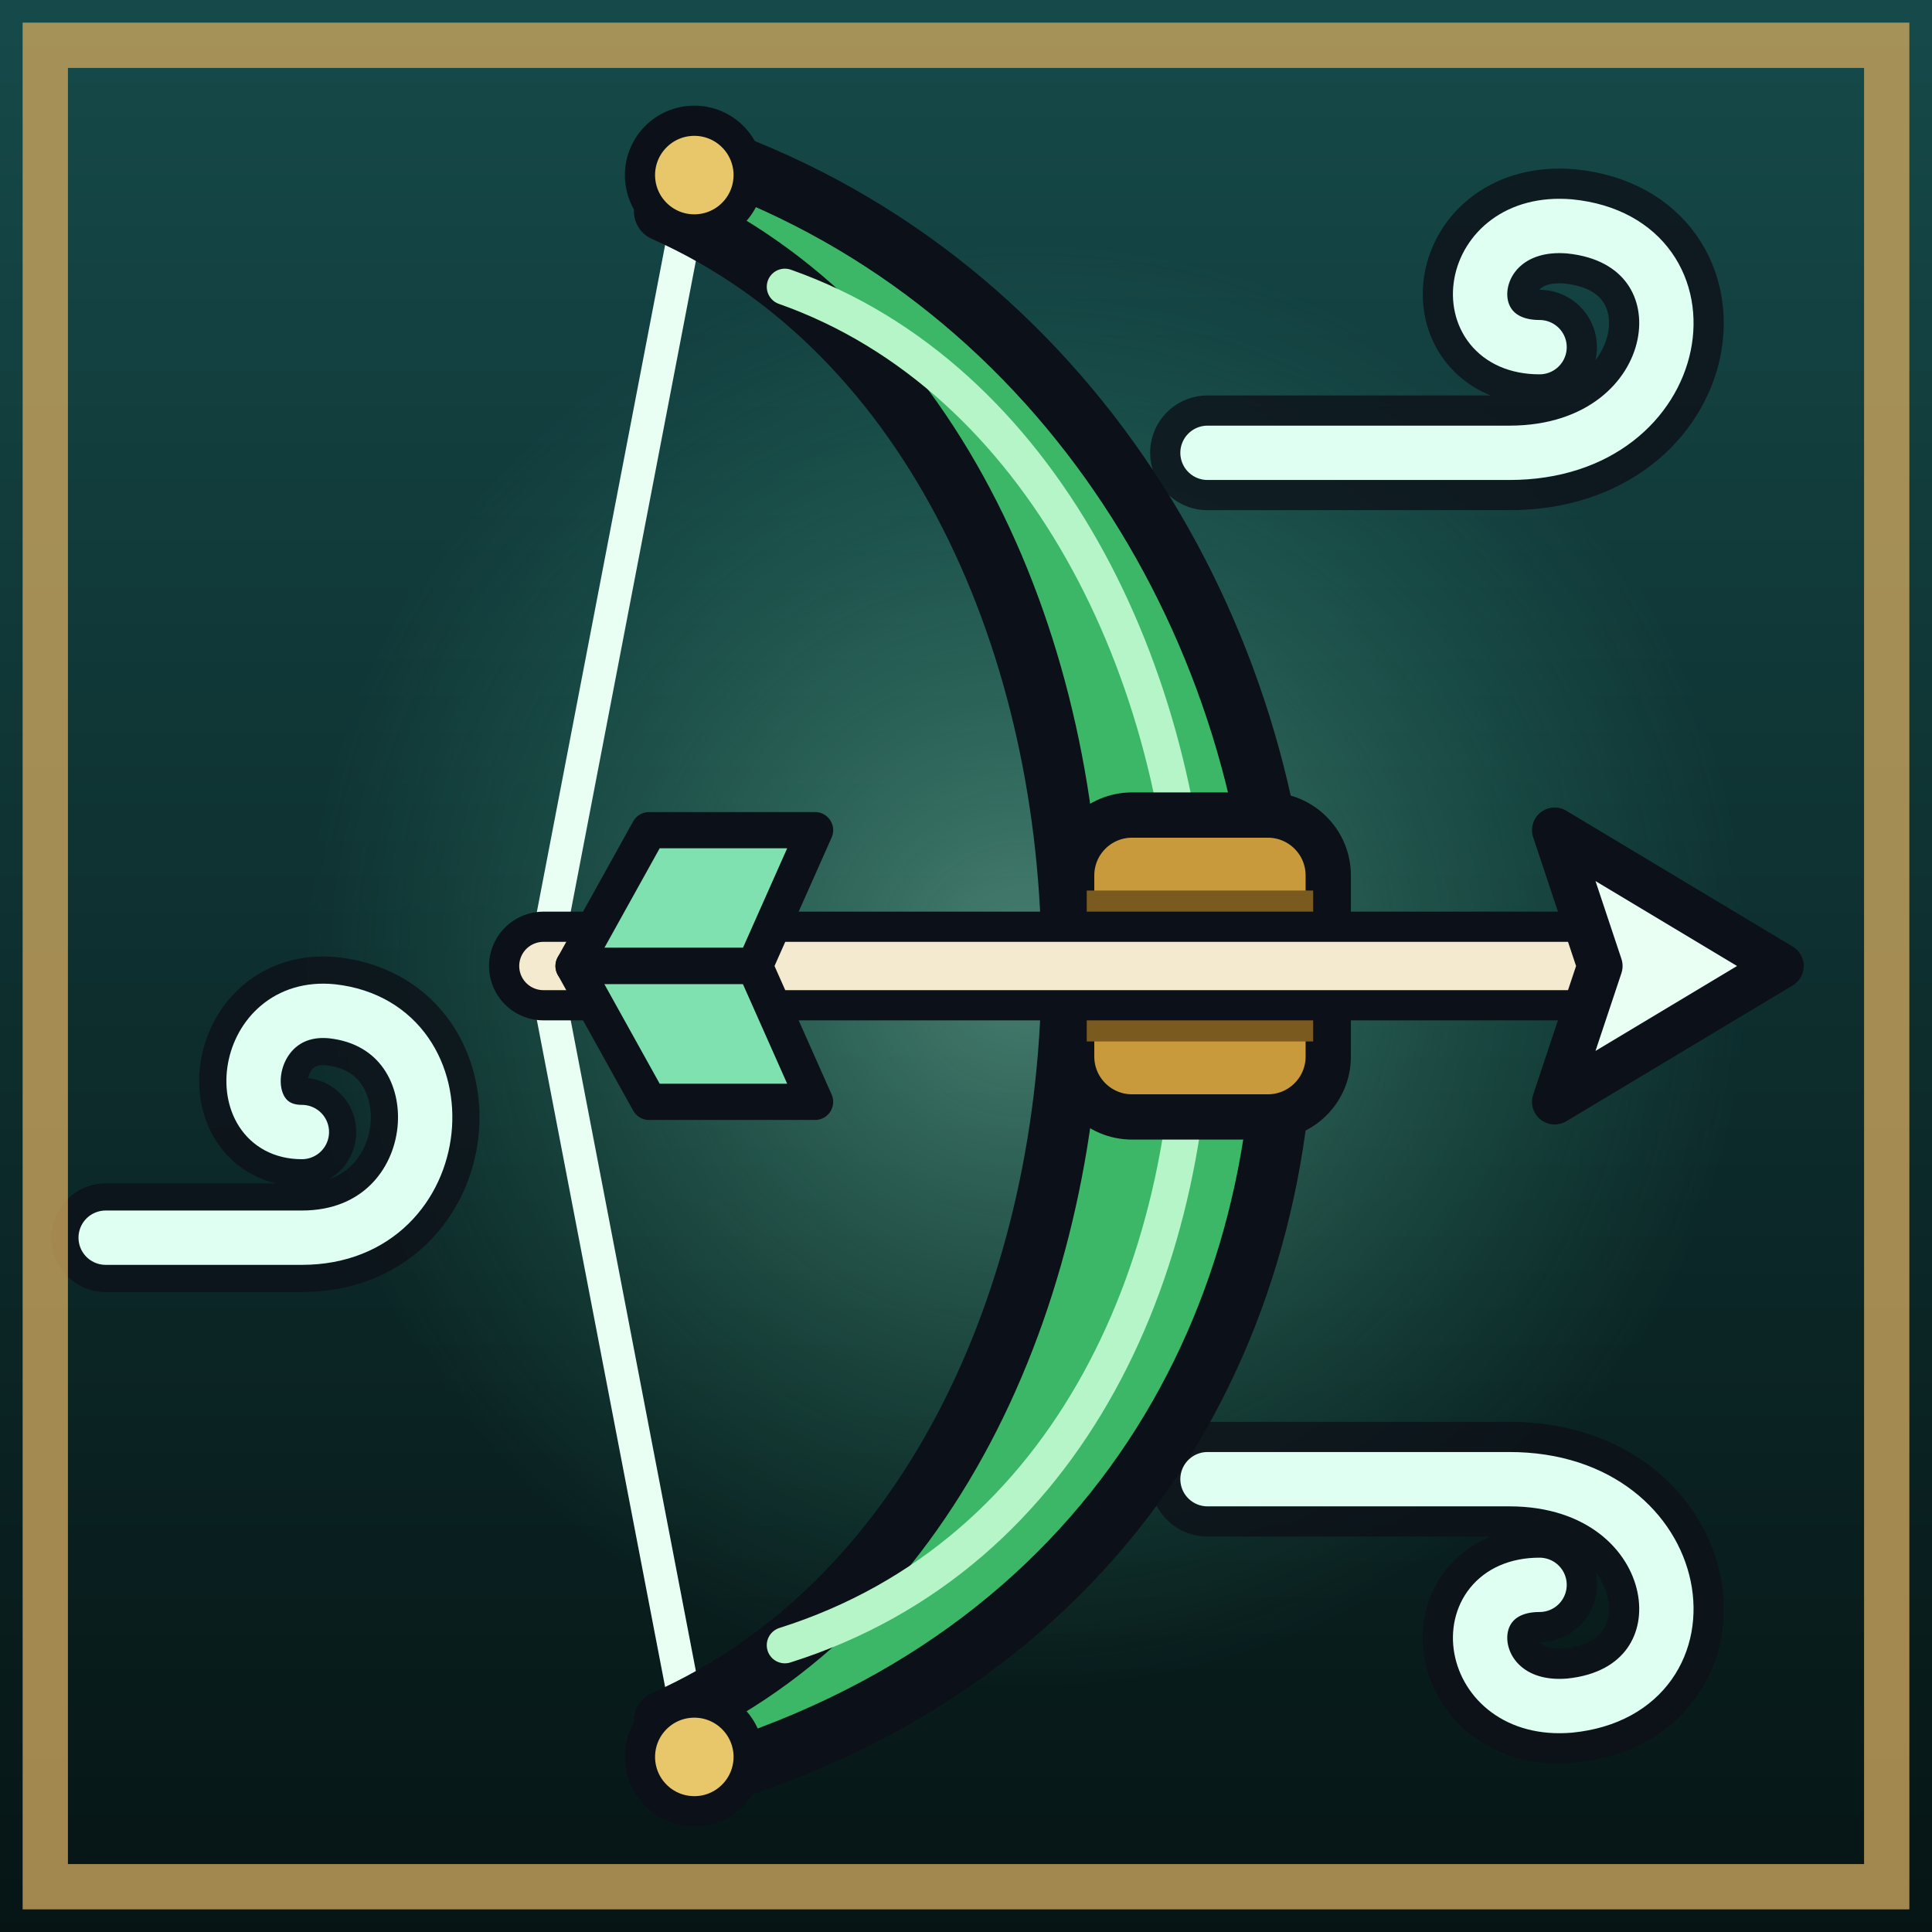
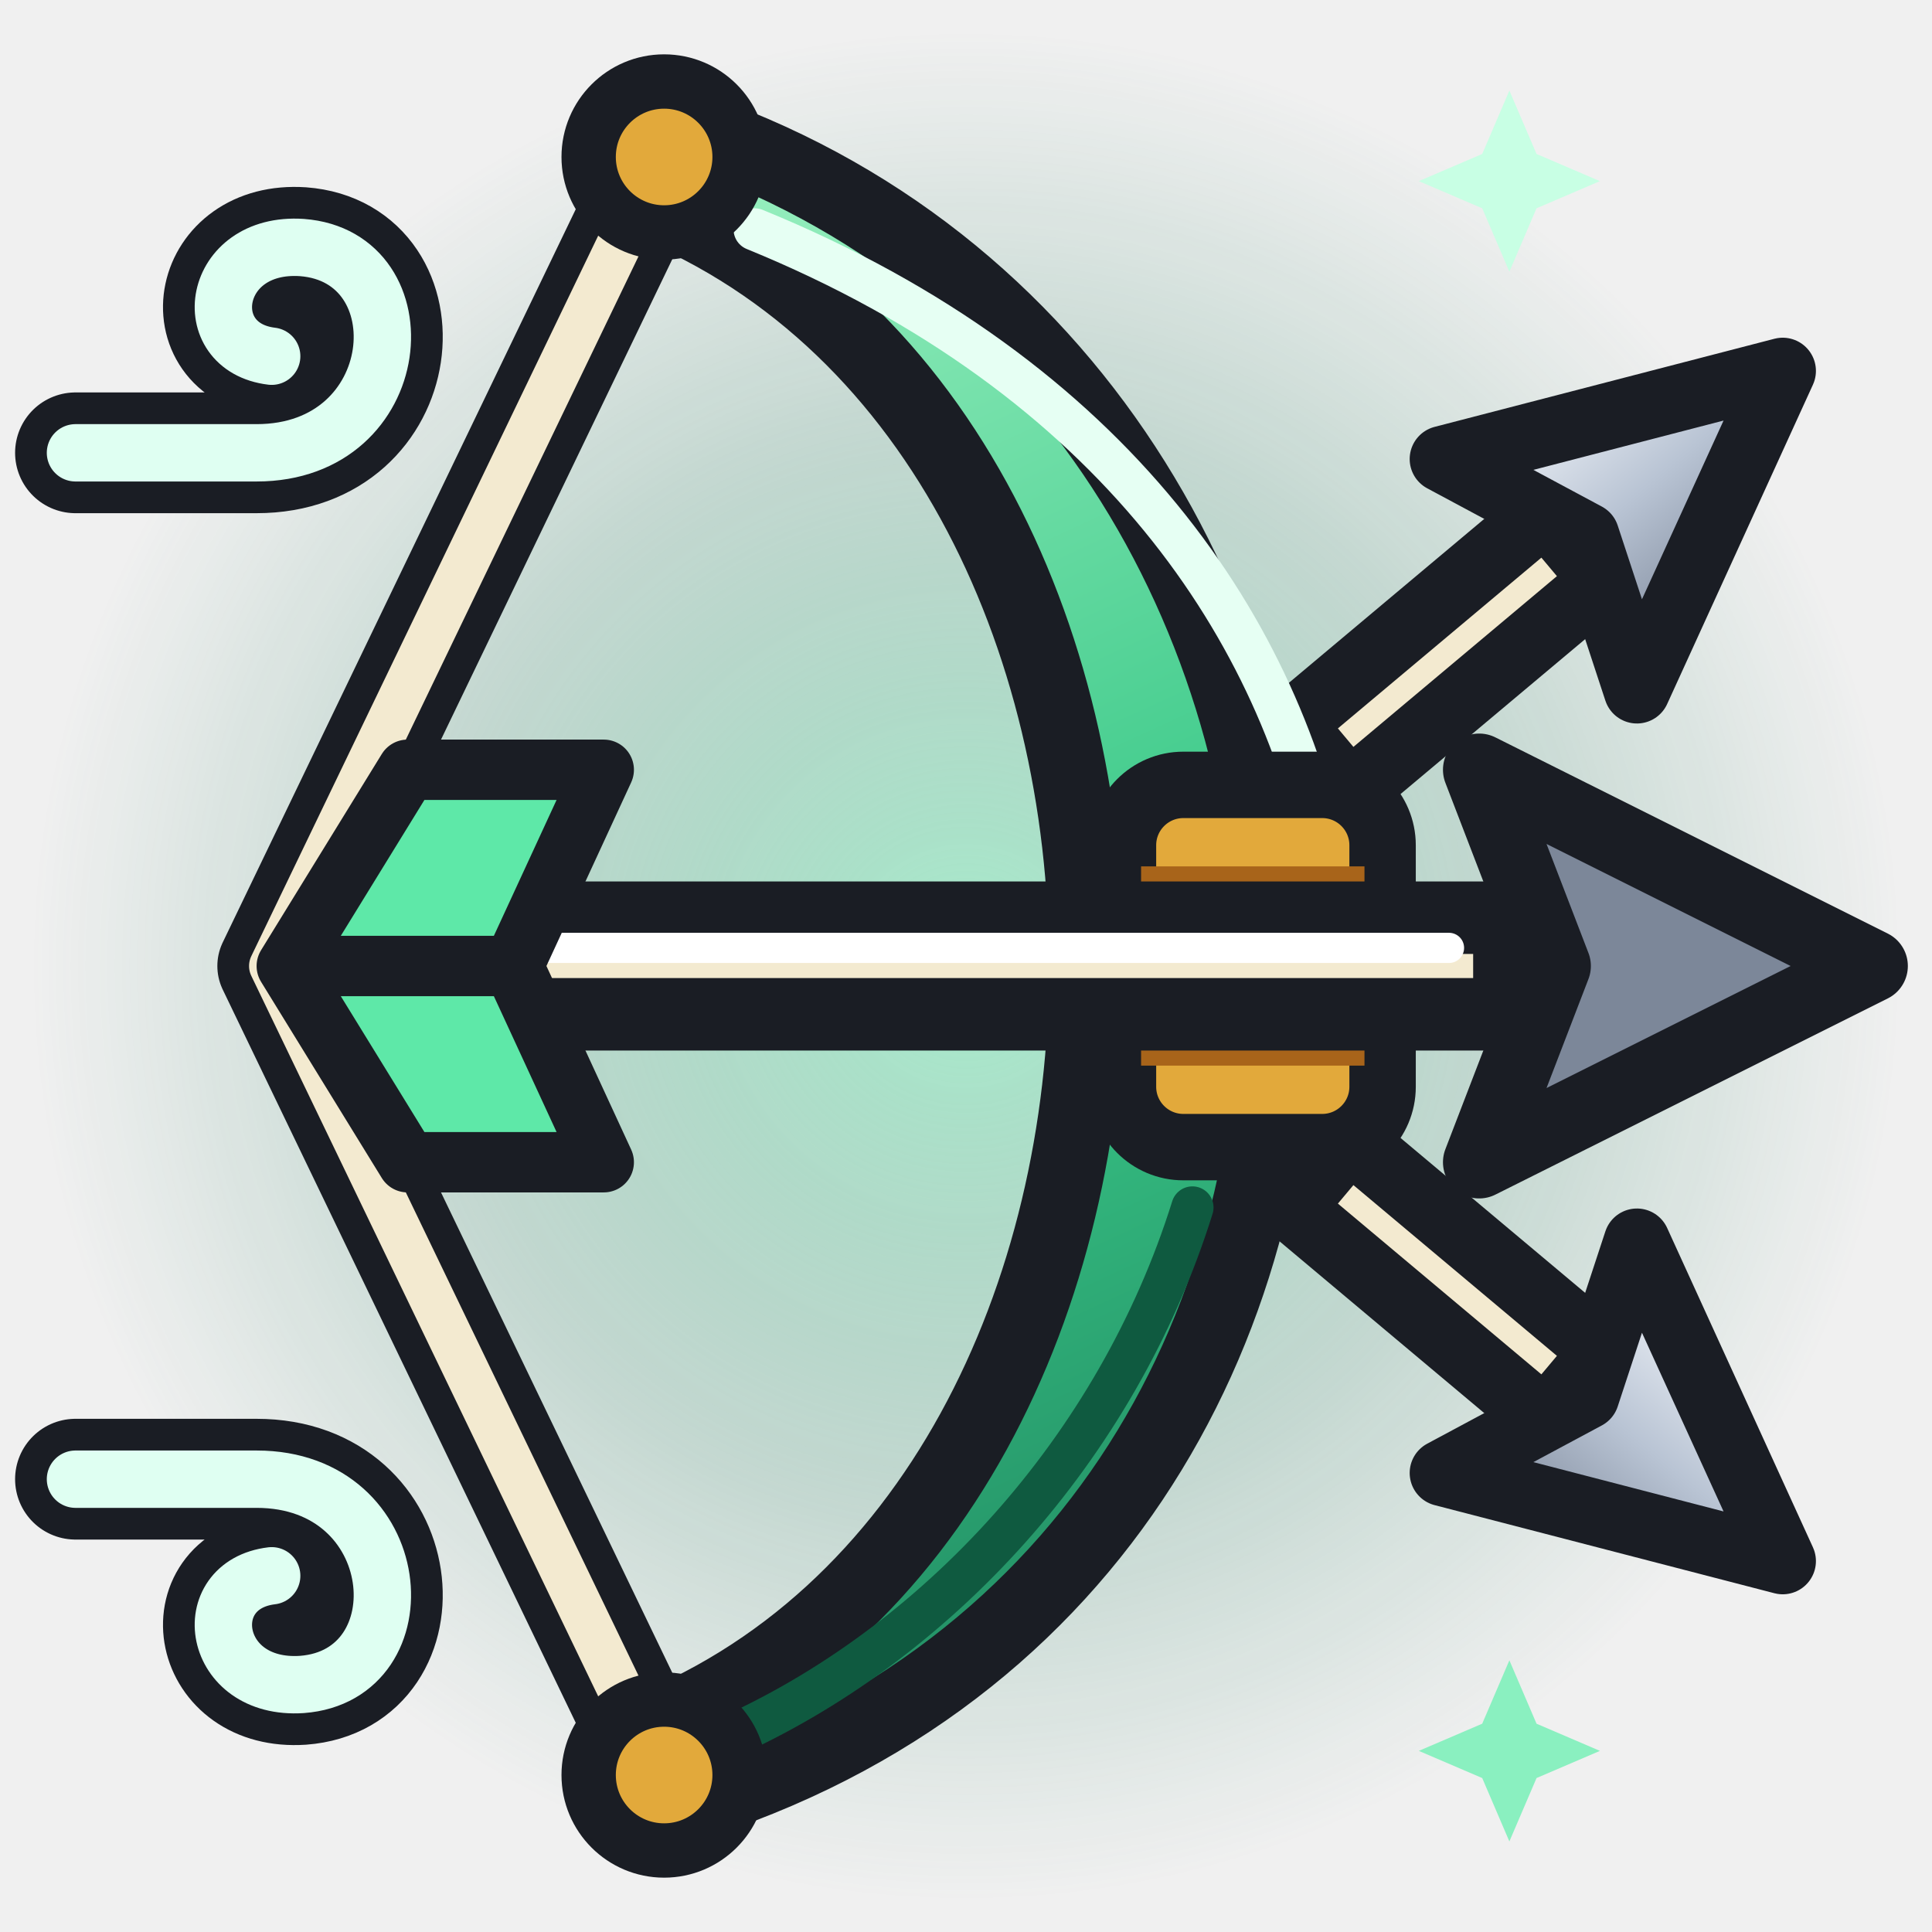
<svg xmlns="http://www.w3.org/2000/svg" width="128" height="128" viewBox="0 0 64 64">
  <defs>
-     <linearGradient id="bg" x1="0" y1="0" x2="0" y2="1">
-       <stop offset="0" stop-color="#164a4a" />
-       <stop offset="1" stop-color="#061414" />
+     <radialGradient id="aura" cx="32" cy="32" r="31" gradientUnits="userSpaceOnUse">
+       <stop offset="0" stop-color="#5ee8a8" stop-opacity="0.5" />
+       <stop offset="0.6" stop-color="#1a7a58" stop-opacity="0.2" />
+       <stop offset="1" stop-color="#1a7a58" stop-opacity="0" />
+     </radialGradient>
+     <linearGradient id="limb" x1="22" y1="6" x2="46" y2="58" gradientUnits="userSpaceOnUse">
+       <stop offset="0" stop-color="#9af0c0" />
+       <stop offset="0.5" stop-color="#3ac888" />
+       <stop offset="1" stop-color="#1a7a58" />
    </linearGradient>
-     <radialGradient id="glow">
-       <stop offset="0" stop-color="#9ff5d0" stop-opacity="0.4" />
-       <stop offset="1" stop-color="#3fd0a0" stop-opacity="0" />
-     </radialGradient>
+     <linearGradient id="head" x1="0" y1="-6" x2="0" y2="6" gradientUnits="userSpaceOnUse">
+       <stop offset="0" stop-color="#f4f7fb" />
+       <stop offset="0.5" stop-color="#b9c4d4" />
+       <stop offset="1" stop-color="#7c8799" />
+     </linearGradient>
+     <linearGradient id="bolt" x1="-5" y1="0" x2="5" y2="0" gradientUnits="userSpaceOnUse">
+       <stop offset="0" stop-color="#f4f7fb" />
+       <stop offset="0.5" stop-color="#b9c4d4" />
+       <stop offset="1" stop-color="#7c8799" />
+     </linearGradient>
  </defs>
-   <rect width="64" height="64" fill="url(#bg)" />
-   <circle cx="34" cy="32" r="24" fill="url(#glow)" />
-   <polyline points="23,6 18,32 23,58" fill="none" stroke="#e9fff3" stroke-width="1.1" />
-   <path d="M 23 5 C 47 13 51 51 23 59 L 22 57 C 40 49 40 15 22 7 Z" fill="#3cb768" stroke="#0c1018" stroke-width="2" stroke-linejoin="round" />
-   <path d="M 26 9.5 C 43 15.5 45 48.5 26 54.5" fill="none" stroke="#b6f5c8" stroke-width="1.2" stroke-linecap="round" />
-   <circle cx="23" cy="5.8" r="1.8" fill="#e8c66a" stroke="#0c1018" stroke-width="1" />
-   <circle cx="23" cy="58.2" r="1.8" fill="#e8c66a" stroke="#0c1018" stroke-width="1" />
-   <rect x="35.5" y="27" width="8.5" height="10" rx="2" fill="#c99a3c" stroke="#0c1018" stroke-width="1.5" />
-   <path d="M 36 30 L 43.5 30 M 36 34 L 43.5 34" stroke="#7a5a1e" stroke-width="1" />
-   <line x1="18" y1="32" x2="53" y2="32" stroke="#0c1018" stroke-width="3.6" stroke-linecap="round" />
-   <line x1="18" y1="32" x2="53" y2="32" stroke="#f3ead0" stroke-width="1.6" stroke-linecap="round" />
-   <polygon points="51.5,27.5 59,32 51.5,36.5 53,32" fill="#e9fff3" stroke="#0c1018" stroke-width="1.5" stroke-linejoin="round" />
-   <polygon points="19,32 21.5,27.5 27,27.5 25,32" fill="#7fe0b0" stroke="#0c1018" stroke-width="1.2" stroke-linejoin="round" />
-   <polygon points="19,32 21.5,36.5 27,36.5 25,32" fill="#7fe0b0" stroke="#0c1018" stroke-width="1.2" stroke-linejoin="round" />
-   <path d="M 40 15 L 50 15 C 56 15 57 8 52 7.5 C 48.5 7.2 48 11.5 51 11.5" fill="none" stroke="#0c1018" stroke-width="3.8" stroke-linecap="round" stroke-linejoin="round" opacity="0.8" />
-   <path d="M 40 15 L 50 15 C 56 15 57 8 52 7.5 C 48.5 7.2 48 11.5 51 11.5" fill="none" stroke="#dffff2" stroke-width="1.8" stroke-linecap="round" stroke-linejoin="round" />
-   <path d="M 40 49 L 50 49 C 56 49 57 56 52 56.5 C 48.5 56.8 48 52.5 51 52.5" fill="none" stroke="#0c1018" stroke-width="3.8" stroke-linecap="round" stroke-linejoin="round" opacity="0.8" />
-   <path d="M 40 49 L 50 49 C 56 49 57 56 52 56.5 C 48.5 56.8 48 52.5 51 52.5" fill="none" stroke="#dffff2" stroke-width="1.8" stroke-linecap="round" stroke-linejoin="round" />
-   <path d="M 3.5 41 L 10 41 C 15 41 15.5 34 11 33.5 C 8 33.2 7.5 37.5 10 37.5" fill="none" stroke="#0c1018" stroke-width="3.6" stroke-linecap="round" stroke-linejoin="round" opacity="0.8" />
-   <path d="M 3.5 41 L 10 41 C 15 41 15.5 34 11 33.5 C 8 33.2 7.5 37.5 10 37.5" fill="none" stroke="#dffff2" stroke-width="1.8" stroke-linecap="round" stroke-linejoin="round" />
-   <rect x="1.5" y="1.5" width="61" height="61" fill="none" stroke="#c9a45c" stroke-width="1.5" opacity="0.8" />
+   <circle cx="32" cy="32" r="31" fill="url(#aura)" />
+   <path d="M 2.5 15 L 8.5 15 C 13.5 15 14 8.5 10 8.2 C 7 8 6.5 11.5 9 11.8 M 2.5 49 L 8.5 49 C 13.5 49 14 55.5 10 55.8 C 7 56 6.5 52.5 9 52.2" fill="none" stroke="#1a1d24" stroke-width="4" stroke-linecap="round" stroke-linejoin="round" />
+   <path d="M 2.5 15 L 8.5 15 C 13.5 15 14 8.5 10 8.2 C 7 8 6.5 11.5 9 11.8 M 2.5 49 L 8.5 49 C 13.5 49 14 55.5 10 55.8 C 7 56 6.5 52.5 9 52.2" fill="none" stroke="#dffff2" stroke-width="1.9" stroke-linecap="round" stroke-linejoin="round" />
+   <g transform="translate(44.5 24.5) rotate(50)">
+     <path d="M -1.5 1 L 1.5 1 L 1.5 -10 L -1.5 -10 Z" fill="#f3ead0" stroke="#1a1d24" stroke-width="2.2" stroke-linejoin="round" />
+     <path d="M 0 -19 L 5 -8.5 L 0 -10.5 L -5 -8.5 Z" fill="url(#bolt)" stroke="#1a1d24" stroke-width="2.2" stroke-linejoin="round" />
+   </g>
+   <g transform="translate(44.5 39.5) rotate(130)">
+     <path d="M -1.5 1 L 1.5 1 L 1.5 -10 L -1.5 -10 Z" fill="#f3ead0" stroke="#1a1d24" stroke-width="2.2" stroke-linejoin="round" />
+     <path d="M 0 -19 L 5 -8.5 L 0 -10.5 L -5 -8.5 Z" fill="url(#bolt)" stroke="#1a1d24" stroke-width="2.2" stroke-linejoin="round" />
+   </g>
+   <path d="M 22 5 L 9 32 L 22 59" fill="none" stroke="#1a1d24" stroke-width="3.6" stroke-linecap="round" stroke-linejoin="round" />
+   <path d="M 22 5 L 9 32 L 22 59" fill="none" stroke="#f3ead0" stroke-width="1.5" stroke-linecap="round" stroke-linejoin="round" />
+   <path d="M 22 4 C 48 12 50 52 22 60 L 21 57.5 C 41 50 41 14 21 6.5 Z" fill="url(#limb)" stroke="#1a1d24" stroke-width="2.5" stroke-linejoin="round" />
+   <path d="M 25 7.6 C 37 12.5 42.5 21 44 29" fill="none" stroke="#e6fff3" stroke-width="1.4" stroke-linecap="round" />
+   <path d="M 39.5 40 C 37 48 31 54.5 24 57.6" fill="none" stroke="#0f5a40" stroke-width="1.4" stroke-linecap="round" />
+   <circle cx="22" cy="5.2" r="2.5" fill="#e2a93b" stroke="#1a1d24" stroke-width="1.8" />
+   <circle cx="22" cy="58.8" r="2.5" fill="#e2a93b" stroke="#1a1d24" stroke-width="1.8" />
+   <rect x="37.2" y="26" width="8.6" height="12" rx="2" fill="#e2a93b" stroke="#1a1d24" stroke-width="2.2" />
+   <path d="M 37.8 29.4 L 45.2 29.4 M 37.8 34.6 L 45.2 34.6" stroke="#a8641a" stroke-width="1.4" />
+   <path d="M 11 30.4 L 50 30.4 L 50 33.6 L 11 33.6 Z" fill="#f3ead0" stroke="#1a1d24" stroke-width="2.4" stroke-linejoin="round" />
+   <path d="M 13 31.4 L 48 31.4" stroke="#ffffff" stroke-width="1" stroke-linecap="round" />
+   <path d="M 62 32 L 49 25.5 L 51.5 32 L 49 38.5 Z" fill="url(#head)" stroke="#1a1d24" stroke-width="2.4" stroke-linejoin="round" />
+   <path d="M 9.5 32 L 13.5 25.5 L 20 25.5 L 17 32 Z M 9.5 32 L 13.5 38.5 L 20 38.5 L 17 32 Z" fill="#5ee8a8" stroke="#1a1d24" stroke-width="2" stroke-linejoin="round" />
+   <path d="M 50 3 L 50.9 5.1 L 53 6 L 50.9 6.9 L 50 9 L 49.1 6.9 L 47 6 L 49.1 5.1 Z" fill="#c8ffe4" />
+   <path d="M 50 55 L 50.9 57.1 L 53 58 L 50.9 58.9 L 50 61 L 49.1 58.9 L 47 58 L 49.1 57.1 Z" fill="#8af0c0" />
</svg>
